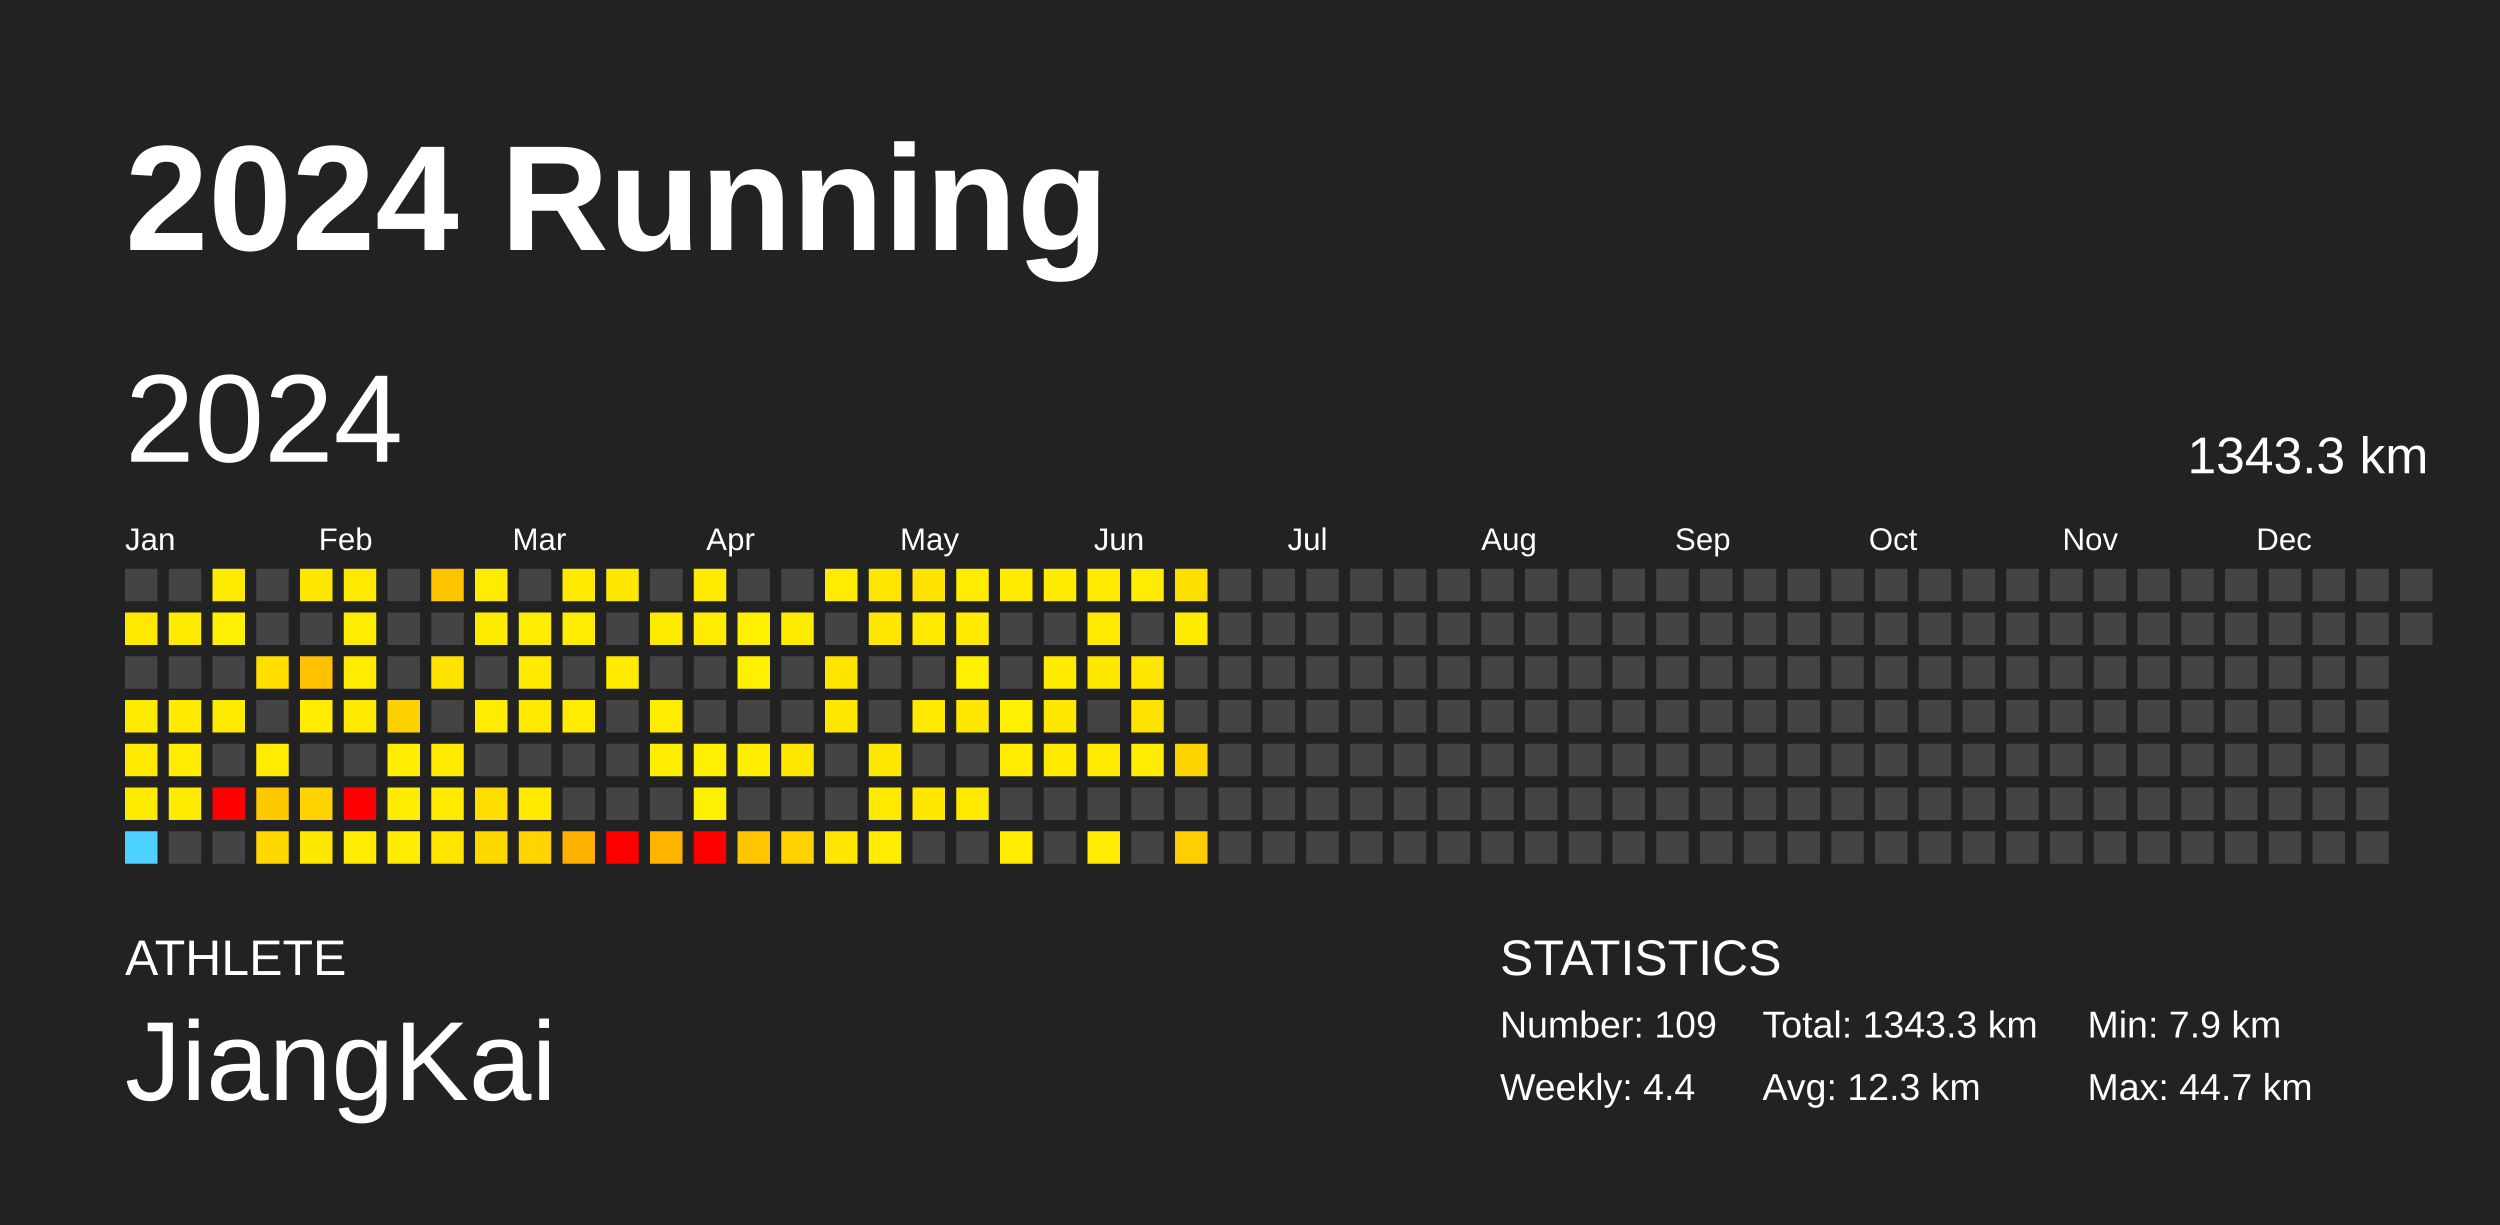
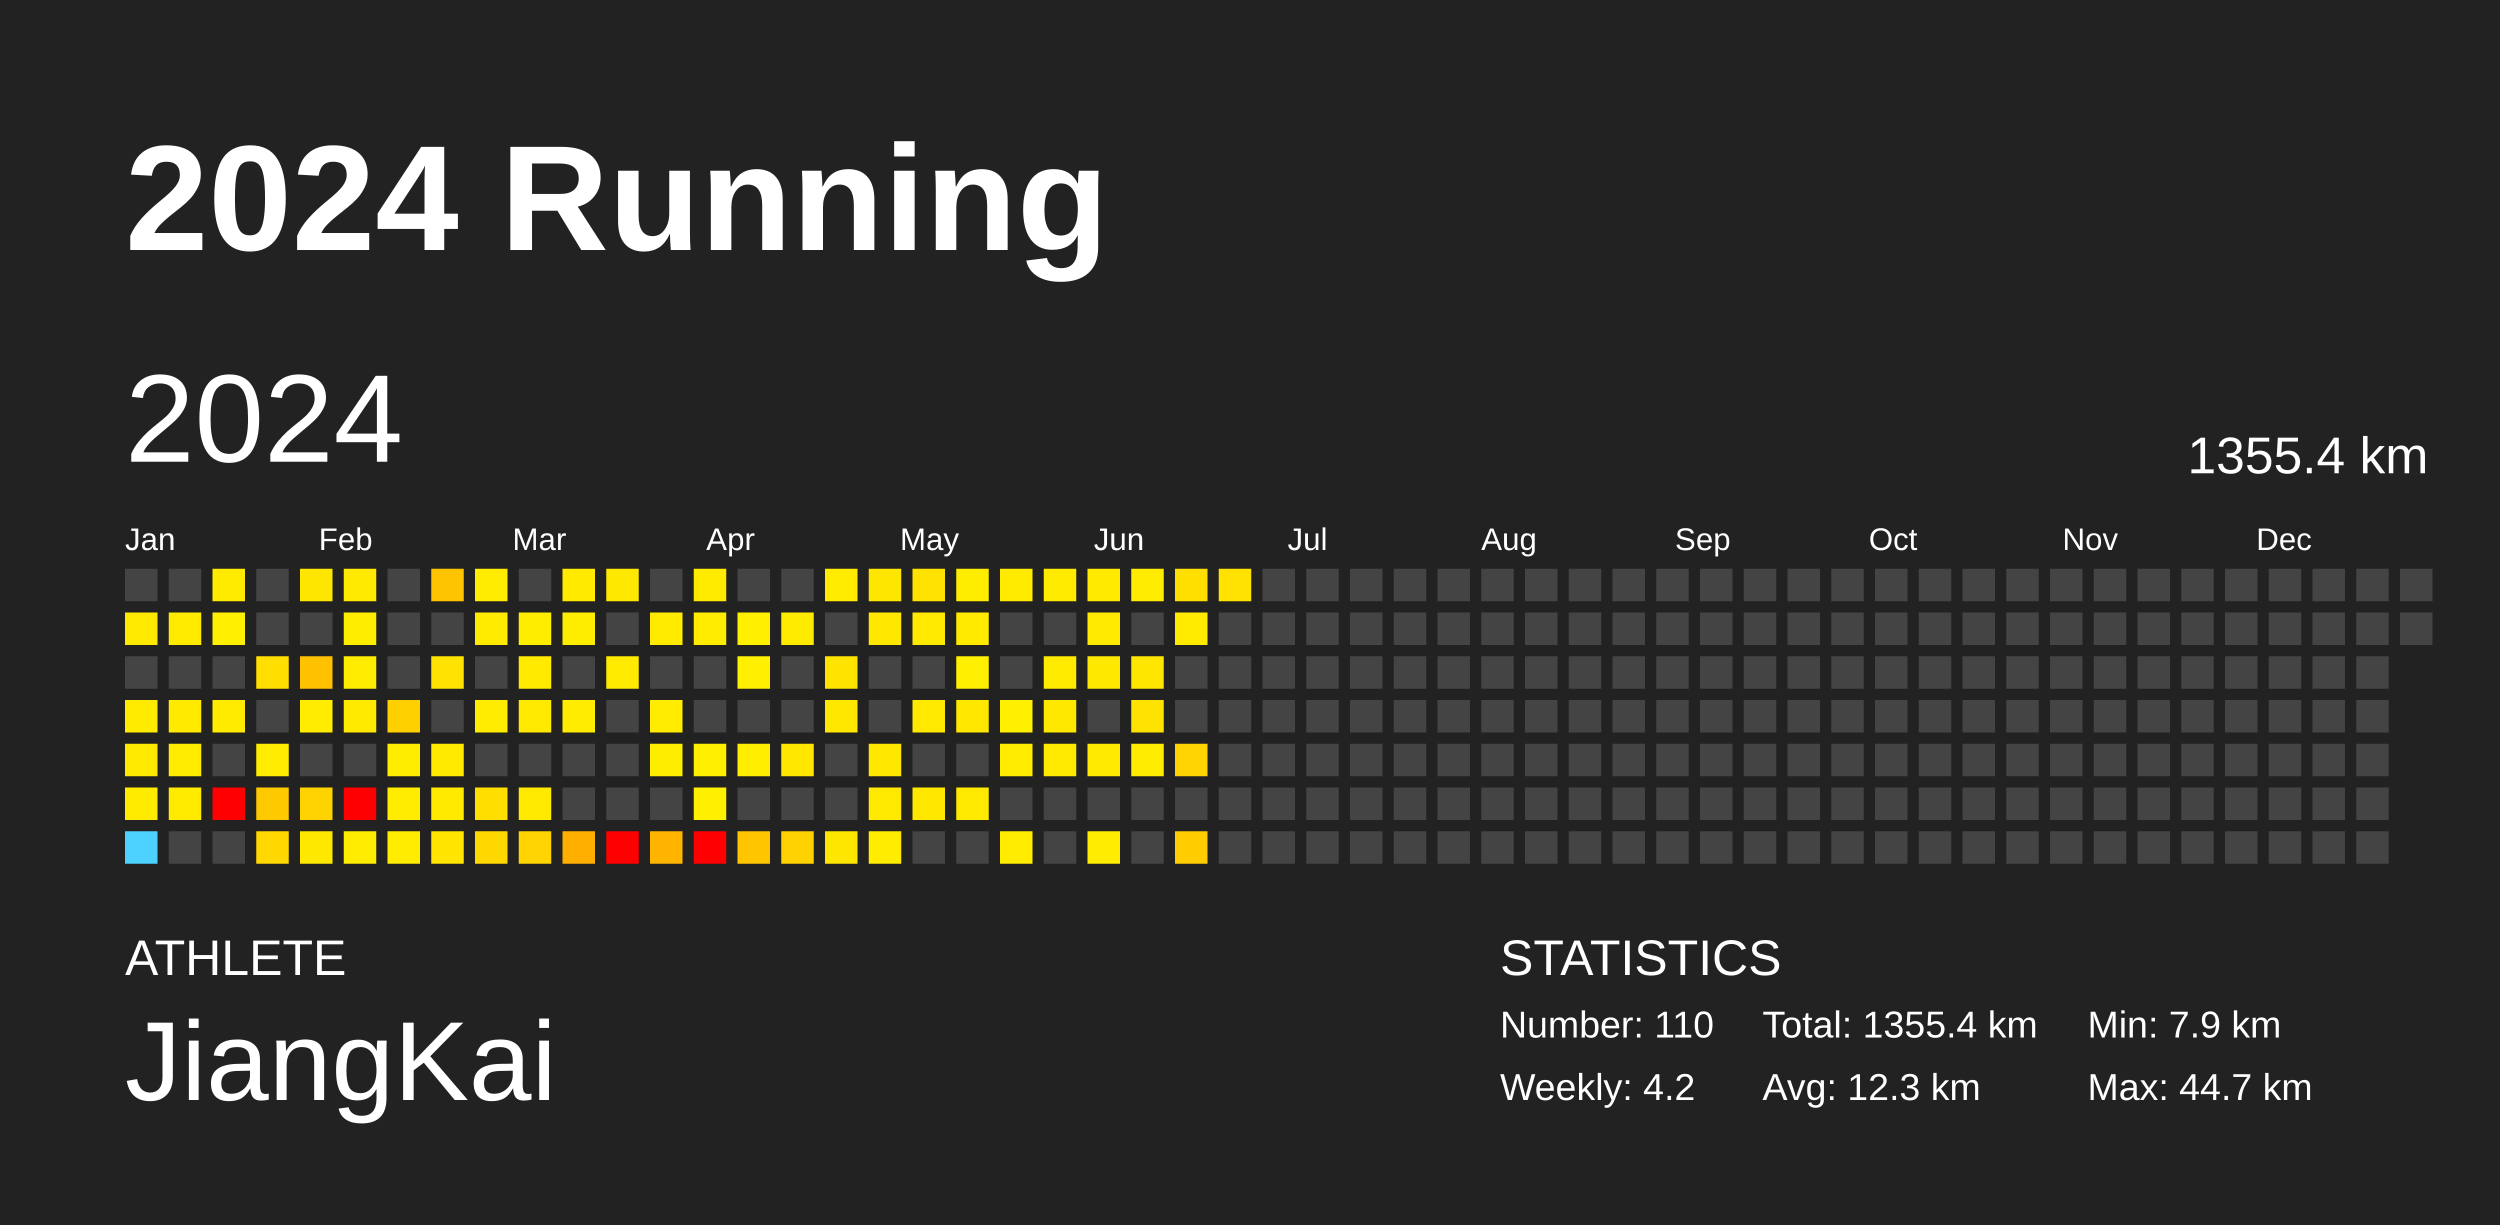
<svg xmlns="http://www.w3.org/2000/svg" baseProfile="full" height="98mm" version="1.1" viewBox="0,0,200,98" width="200mm">
  <defs />
  <rect fill="#222222" height="98" width="200" x="0" y="0" />
  <text fill="#FFFFFF" style="font-size:12px; font-family:Arial; font-weight:bold;" x="10" y="20">2024 Running</text>
  <text fill="#FFFFFF" style="font-size:4px; font-family:Arial" x="10" y="78">ATHLETE</text>
  <text fill="#FFFFFF" style="font-size:9px; font-family:Arial" x="10" y="88">JiangKai</text>
  <text fill="#FFFFFF" style="font-size:4px; font-family:Arial" x="120" y="78">STATISTICS</text>
-   <text fill="#FFFFFF" style="font-size:3px; font-family:Arial" x="120" y="83">Number: 109</text>
-   <text fill="#FFFFFF" style="font-size:3px; font-family:Arial" x="120" y="88">Weekly: 4.4</text>
-   <text fill="#FFFFFF" style="font-size:3px; font-family:Arial" x="141" y="83">Total: 1343.3 km</text>
+   <text fill="#FFFFFF" style="font-size:3px; font-family:Arial" x="120" y="83">Number: 110</text>
+   <text fill="#FFFFFF" style="font-size:3px; font-family:Arial" x="120" y="88">Weekly: 4.2</text>
+   <text fill="#FFFFFF" style="font-size:3px; font-family:Arial" x="141" y="83">Total: 1355.4 km</text>
  <text fill="#FFFFFF" style="font-size:3px; font-family:Arial" x="141" y="88">Avg: 12.3 km</text>
  <text fill="#FFFFFF" style="font-size:3px; font-family:Arial" x="167" y="83">Min: 7.9 km</text>
  <text fill="#FFFFFF" style="font-size:3px; font-family:Arial" x="167" y="88">Max: 44.7 km</text>
  <text dominant-baseline="hanging" fill="#FFFFFF" style="font-size:10.0px; font-family:Arial;" x="10" y="30">2024</text>
-   <text dominant-baseline="hanging" fill="#FFFFFF" style="font-size:4.125px; font-family:Arial;" x="175" y="35">1343.3 km</text>
+   <text dominant-baseline="hanging" fill="#FFFFFF" style="font-size:4.125px; font-family:Arial;" x="175" y="35">1355.4 km</text>
  <text fill="#FFFFFF" style="font-size:2.5px; font-family:Arial" x="10.0" y="44">Jan</text>
  <text fill="#FFFFFF" style="font-size:2.5px; font-family:Arial" x="25.5" y="44">Feb</text>
  <text fill="#FFFFFF" style="font-size:2.5px; font-family:Arial" x="41.0" y="44">Mar</text>
  <text fill="#FFFFFF" style="font-size:2.5px; font-family:Arial" x="56.5" y="44">Apr</text>
  <text fill="#FFFFFF" style="font-size:2.5px; font-family:Arial" x="72.0" y="44">May</text>
  <text fill="#FFFFFF" style="font-size:2.5px; font-family:Arial" x="87.5" y="44">Jun</text>
  <text fill="#FFFFFF" style="font-size:2.5px; font-family:Arial" x="103.0" y="44">Jul</text>
  <text fill="#FFFFFF" style="font-size:2.5px; font-family:Arial" x="118.5" y="44">Aug</text>
  <text fill="#FFFFFF" style="font-size:2.5px; font-family:Arial" x="134.0" y="44">Sep</text>
  <text fill="#FFFFFF" style="font-size:2.5px; font-family:Arial" x="149.5" y="44">Oct</text>
  <text fill="#FFFFFF" style="font-size:2.5px; font-family:Arial" x="165.0" y="44">Nov</text>
  <text fill="#FFFFFF" style="font-size:2.5px; font-family:Arial" x="180.5" y="44">Dec</text>
  <rect fill="#444444" height="2.6" width="2.6" x="10.0" y="45.5" />
  <rect fill="#ffe900" height="2.6" width="2.6" x="10.0" y="49.0" />
  <rect fill="#444444" height="2.6" width="2.6" x="10.0" y="52.5" />
  <rect fill="#ffeb00" height="2.6" width="2.6" x="10.0" y="56.0" />
  <rect fill="#ffe900" height="2.6" width="2.6" x="10.0" y="59.5" />
  <rect fill="#ffeb00" height="2.6" width="2.6" x="10.0" y="63.0" />
  <rect fill="#4dd2ff" height="2.6" width="2.6" x="10.0" y="66.5" />
  <rect fill="#444444" height="2.6" width="2.6" x="13.5" y="45.5" />
  <rect fill="#ffeb00" height="2.6" width="2.6" x="13.5" y="49.0" />
  <rect fill="#444444" height="2.6" width="2.6" x="13.5" y="52.5" />
  <rect fill="#ffea00" height="2.6" width="2.6" x="13.5" y="56.0" />
  <rect fill="#ffec00" height="2.6" width="2.6" x="13.5" y="59.5" />
  <rect fill="#ffeb00" height="2.6" width="2.6" x="13.5" y="63.0" />
  <rect fill="#444444" height="2.6" width="2.6" x="13.5" y="66.5" />
  <rect fill="#ffeb00" height="2.6" width="2.6" x="17.0" y="45.5" />
  <rect fill="#ffef00" height="2.6" width="2.6" x="17.0" y="49.0" />
  <rect fill="#444444" height="2.6" width="2.6" x="17.0" y="52.5" />
  <rect fill="#ffeb00" height="2.6" width="2.6" x="17.0" y="56.0" />
  <rect fill="#444444" height="2.6" width="2.6" x="17.0" y="59.5" />
  <rect fill="red" height="2.6" width="2.6" x="17.0" y="63.0" />
  <rect fill="#444444" height="2.6" width="2.6" x="17.0" y="66.5" />
  <rect fill="#444444" height="2.6" width="2.6" x="20.5" y="45.5" />
  <rect fill="#444444" height="2.6" width="2.6" x="20.5" y="49.0" />
  <rect fill="#ffde00" height="2.6" width="2.6" x="20.5" y="52.5" />
  <rect fill="#444444" height="2.6" width="2.6" x="20.5" y="56.0" />
  <rect fill="#ffec00" height="2.6" width="2.6" x="20.5" y="59.5" />
  <rect fill="#ffc900" height="2.6" width="2.6" x="20.5" y="63.0" />
  <rect fill="#ffd800" height="2.6" width="2.6" x="20.5" y="66.5" />
  <rect fill="#ffe600" height="2.6" width="2.6" x="24.0" y="45.5" />
  <rect fill="#444444" height="2.6" width="2.6" x="24.0" y="49.0" />
  <rect fill="#ffc100" height="2.6" width="2.6" x="24.0" y="52.5" />
  <rect fill="#ffec00" height="2.6" width="2.6" x="24.0" y="56.0" />
  <rect fill="#444444" height="2.6" width="2.6" x="24.0" y="59.5" />
  <rect fill="#ffd300" height="2.6" width="2.6" x="24.0" y="63.0" />
  <rect fill="#ffe800" height="2.6" width="2.6" x="24.0" y="66.5" />
  <rect fill="#ffe900" height="2.6" width="2.6" x="27.5" y="45.5" />
  <rect fill="#ffed00" height="2.6" width="2.6" x="27.5" y="49.0" />
  <rect fill="#ffec00" height="2.6" width="2.6" x="27.5" y="52.5" />
  <rect fill="#ffea00" height="2.6" width="2.6" x="27.5" y="56.0" />
  <rect fill="#444444" height="2.6" width="2.6" x="27.5" y="59.5" />
  <rect fill="red" height="2.6" width="2.6" x="27.5" y="63.0" />
  <rect fill="#ffec00" height="2.6" width="2.6" x="27.5" y="66.5" />
  <rect fill="#444444" height="2.6" width="2.6" x="31.0" y="45.5" />
  <rect fill="#444444" height="2.6" width="2.6" x="31.0" y="49.0" />
  <rect fill="#444444" height="2.6" width="2.6" x="31.0" y="52.5" />
  <rect fill="#ffd000" height="2.6" width="2.6" x="31.0" y="56.0" />
  <rect fill="#ffed00" height="2.6" width="2.6" x="31.0" y="59.5" />
  <rect fill="#ffec00" height="2.6" width="2.6" x="31.0" y="63.0" />
  <rect fill="#ffec00" height="2.6" width="2.6" x="31.0" y="66.5" />
  <rect fill="#ffc400" height="2.6" width="2.6" x="34.5" y="45.5" />
  <rect fill="#444444" height="2.6" width="2.6" x="34.5" y="49.0" />
  <rect fill="#ffe300" height="2.6" width="2.6" x="34.5" y="52.5" />
  <rect fill="#444444" height="2.6" width="2.6" x="34.5" y="56.0" />
  <rect fill="#ffea00" height="2.6" width="2.6" x="34.5" y="59.5" />
  <rect fill="#ffea00" height="2.6" width="2.6" x="34.5" y="63.0" />
  <rect fill="#ffe500" height="2.6" width="2.6" x="34.5" y="66.5" />
  <rect fill="#ffec00" height="2.6" width="2.6" x="38.0" y="45.5" />
  <rect fill="#ffeb00" height="2.6" width="2.6" x="38.0" y="49.0" />
  <rect fill="#444444" height="2.6" width="2.6" x="38.0" y="52.5" />
  <rect fill="#ffec00" height="2.6" width="2.6" x="38.0" y="56.0" />
  <rect fill="#444444" height="2.6" width="2.6" x="38.0" y="59.5" />
  <rect fill="#ffde00" height="2.6" width="2.6" x="38.0" y="63.0" />
  <rect fill="#ffd800" height="2.6" width="2.6" x="38.0" y="66.5" />
  <rect fill="#444444" height="2.6" width="2.6" x="41.5" y="45.5" />
  <rect fill="#ffed00" height="2.6" width="2.6" x="41.5" y="49.0" />
  <rect fill="#ffea00" height="2.6" width="2.6" x="41.5" y="52.5" />
  <rect fill="#ffe900" height="2.6" width="2.6" x="41.5" y="56.0" />
  <rect fill="#444444" height="2.6" width="2.6" x="41.5" y="59.5" />
  <rect fill="#ffe900" height="2.6" width="2.6" x="41.5" y="63.0" />
  <rect fill="#ffd400" height="2.6" width="2.6" x="41.5" y="66.5" />
  <rect fill="#ffea00" height="2.6" width="2.6" x="45.0" y="45.5" />
  <rect fill="#ffed00" height="2.6" width="2.6" x="45.0" y="49.0" />
  <rect fill="#444444" height="2.6" width="2.6" x="45.0" y="52.5" />
  <rect fill="#ffec00" height="2.6" width="2.6" x="45.0" y="56.0" />
  <rect fill="#444444" height="2.6" width="2.6" x="45.0" y="59.5" />
  <rect fill="#444444" height="2.6" width="2.6" x="45.0" y="63.0" />
  <rect fill="#ffaf00" height="2.6" width="2.6" x="45.0" y="66.5" />
  <rect fill="#ffe800" height="2.6" width="2.6" x="48.5" y="45.5" />
  <rect fill="#444444" height="2.6" width="2.6" x="48.5" y="49.0" />
  <rect fill="#ffeb00" height="2.6" width="2.6" x="48.5" y="52.5" />
  <rect fill="#444444" height="2.6" width="2.6" x="48.5" y="56.0" />
  <rect fill="#444444" height="2.6" width="2.6" x="48.5" y="59.5" />
  <rect fill="#444444" height="2.6" width="2.6" x="48.5" y="63.0" />
  <rect fill="red" height="2.6" width="2.6" x="48.5" y="66.5" />
  <rect fill="#444444" height="2.6" width="2.6" x="52.0" y="45.5" />
  <rect fill="#ffeb00" height="2.6" width="2.6" x="52.0" y="49.0" />
  <rect fill="#444444" height="2.6" width="2.6" x="52.0" y="52.5" />
  <rect fill="#ffec00" height="2.6" width="2.6" x="52.0" y="56.0" />
  <rect fill="#ffed00" height="2.6" width="2.6" x="52.0" y="59.5" />
  <rect fill="#444444" height="2.6" width="2.6" x="52.0" y="63.0" />
  <rect fill="#ffb400" height="2.6" width="2.6" x="52.0" y="66.5" />
  <rect fill="#ffeb00" height="2.6" width="2.6" x="55.5" y="45.5" />
  <rect fill="#ffec00" height="2.6" width="2.6" x="55.5" y="49.0" />
  <rect fill="#444444" height="2.6" width="2.6" x="55.5" y="52.5" />
  <rect fill="#444444" height="2.6" width="2.6" x="55.5" y="56.0" />
  <rect fill="#ffef00" height="2.6" width="2.6" x="55.5" y="59.5" />
  <rect fill="#ffef00" height="2.6" width="2.6" x="55.5" y="63.0" />
  <rect fill="red" height="2.6" width="2.6" x="55.5" y="66.5" />
  <rect fill="#444444" height="2.6" width="2.6" x="59.0" y="45.5" />
  <rect fill="#fff000" height="2.6" width="2.6" x="59.0" y="49.0" />
  <rect fill="#ffef00" height="2.6" width="2.6" x="59.0" y="52.5" />
  <rect fill="#444444" height="2.6" width="2.6" x="59.0" y="56.0" />
  <rect fill="#ffee00" height="2.6" width="2.6" x="59.0" y="59.5" />
  <rect fill="#444444" height="2.6" width="2.6" x="59.0" y="63.0" />
  <rect fill="#ffc600" height="2.6" width="2.6" x="59.0" y="66.5" />
  <rect fill="#444444" height="2.6" width="2.6" x="62.5" y="45.5" />
  <rect fill="#ffeb00" height="2.6" width="2.6" x="62.5" y="49.0" />
  <rect fill="#444444" height="2.6" width="2.6" x="62.5" y="52.5" />
  <rect fill="#444444" height="2.6" width="2.6" x="62.5" y="56.0" />
  <rect fill="#ffe700" height="2.6" width="2.6" x="62.5" y="59.5" />
  <rect fill="#444444" height="2.6" width="2.6" x="62.5" y="63.0" />
  <rect fill="#ffd200" height="2.6" width="2.6" x="62.5" y="66.5" />
  <rect fill="#ffec00" height="2.6" width="2.6" x="66.0" y="45.5" />
  <rect fill="#444444" height="2.6" width="2.6" x="66.0" y="49.0" />
  <rect fill="#ffe400" height="2.6" width="2.6" x="66.0" y="52.5" />
  <rect fill="#ffe700" height="2.6" width="2.6" x="66.0" y="56.0" />
  <rect fill="#444444" height="2.6" width="2.6" x="66.0" y="59.5" />
  <rect fill="#444444" height="2.6" width="2.6" x="66.0" y="63.0" />
  <rect fill="#ffe600" height="2.6" width="2.6" x="66.0" y="66.5" />
  <rect fill="#ffe600" height="2.6" width="2.6" x="69.5" y="45.5" />
  <rect fill="#ffe700" height="2.6" width="2.6" x="69.5" y="49.0" />
  <rect fill="#444444" height="2.6" width="2.6" x="69.5" y="52.5" />
  <rect fill="#444444" height="2.6" width="2.6" x="69.5" y="56.0" />
  <rect fill="#ffe700" height="2.6" width="2.6" x="69.5" y="59.5" />
  <rect fill="#ffe900" height="2.6" width="2.6" x="69.5" y="63.0" />
  <rect fill="#ffec00" height="2.6" width="2.6" x="69.5" y="66.5" />
  <rect fill="#ffe200" height="2.6" width="2.6" x="73.0" y="45.5" />
  <rect fill="#ffe900" height="2.6" width="2.6" x="73.0" y="49.0" />
  <rect fill="#444444" height="2.6" width="2.6" x="73.0" y="52.5" />
  <rect fill="#ffe900" height="2.6" width="2.6" x="73.0" y="56.0" />
  <rect fill="#444444" height="2.6" width="2.6" x="73.0" y="59.5" />
  <rect fill="#ffe700" height="2.6" width="2.6" x="73.0" y="63.0" />
  <rect fill="#444444" height="2.6" width="2.6" x="73.0" y="66.5" />
  <rect fill="#ffed00" height="2.6" width="2.6" x="76.5" y="45.5" />
  <rect fill="#ffea00" height="2.6" width="2.6" x="76.5" y="49.0" />
  <rect fill="#ffef00" height="2.6" width="2.6" x="76.5" y="52.5" />
  <rect fill="#ffe700" height="2.6" width="2.6" x="76.5" y="56.0" />
  <rect fill="#444444" height="2.6" width="2.6" x="76.5" y="59.5" />
  <rect fill="#ffe900" height="2.6" width="2.6" x="76.5" y="63.0" />
  <rect fill="#444444" height="2.6" width="2.6" x="76.5" y="66.5" />
  <rect fill="#ffeb00" height="2.6" width="2.6" x="80.0" y="45.5" />
  <rect fill="#444444" height="2.6" width="2.6" x="80.0" y="49.0" />
  <rect fill="#444444" height="2.6" width="2.6" x="80.0" y="52.5" />
  <rect fill="#ffef00" height="2.6" width="2.6" x="80.0" y="56.0" />
  <rect fill="#ffec00" height="2.6" width="2.6" x="80.0" y="59.5" />
  <rect fill="#444444" height="2.6" width="2.6" x="80.0" y="63.0" />
  <rect fill="#ffec00" height="2.6" width="2.6" x="80.0" y="66.5" />
  <rect fill="#ffeb00" height="2.6" width="2.6" x="83.5" y="45.5" />
  <rect fill="#444444" height="2.6" width="2.6" x="83.5" y="49.0" />
  <rect fill="#ffeb00" height="2.6" width="2.6" x="83.5" y="52.5" />
  <rect fill="#ffe800" height="2.6" width="2.6" x="83.5" y="56.0" />
  <rect fill="#ffe900" height="2.6" width="2.6" x="83.5" y="59.5" />
  <rect fill="#444444" height="2.6" width="2.6" x="83.5" y="63.0" />
  <rect fill="#444444" height="2.6" width="2.6" x="83.5" y="66.5" />
  <rect fill="#ffea00" height="2.6" width="2.6" x="87.0" y="45.5" />
  <rect fill="#ffe900" height="2.6" width="2.6" x="87.0" y="49.0" />
  <rect fill="#ffe800" height="2.6" width="2.6" x="87.0" y="52.5" />
  <rect fill="#444444" height="2.6" width="2.6" x="87.0" y="56.0" />
  <rect fill="#ffe900" height="2.6" width="2.6" x="87.0" y="59.5" />
  <rect fill="#444444" height="2.6" width="2.6" x="87.0" y="63.0" />
  <rect fill="#ffec00" height="2.6" width="2.6" x="87.0" y="66.5" />
  <rect fill="#ffec00" height="2.6" width="2.6" x="90.5" y="45.5" />
  <rect fill="#444444" height="2.6" width="2.6" x="90.5" y="49.0" />
  <rect fill="#ffe600" height="2.6" width="2.6" x="90.5" y="52.5" />
  <rect fill="#ffe300" height="2.6" width="2.6" x="90.5" y="56.0" />
  <rect fill="#ffec00" height="2.6" width="2.6" x="90.5" y="59.5" />
  <rect fill="#444444" height="2.6" width="2.6" x="90.5" y="63.0" />
  <rect fill="#444444" height="2.6" width="2.6" x="90.5" y="66.5" />
  <rect fill="#ffdf00" height="2.6" width="2.6" x="94.0" y="45.5" />
  <rect fill="#ffeb00" height="2.6" width="2.6" x="94.0" y="49.0" />
  <rect fill="#444444" height="2.6" width="2.6" x="94.0" y="52.5" />
  <rect fill="#444444" height="2.6" width="2.6" x="94.0" y="56.0" />
  <rect fill="#ffd400" height="2.6" width="2.6" x="94.0" y="59.5" />
  <rect fill="#444444" height="2.6" width="2.6" x="94.0" y="63.0" />
  <rect fill="#ffcd00" height="2.6" width="2.6" x="94.0" y="66.5" />
-   <rect fill="#444444" height="2.6" width="2.6" x="97.5" y="45.5" />
+   <rect fill="#ffe200" height="2.6" width="2.6" x="97.5" y="45.5" />
  <rect fill="#444444" height="2.6" width="2.6" x="97.5" y="49.0" />
  <rect fill="#444444" height="2.6" width="2.6" x="97.5" y="52.5" />
  <rect fill="#444444" height="2.6" width="2.6" x="97.5" y="56.0" />
  <rect fill="#444444" height="2.6" width="2.6" x="97.5" y="59.5" />
  <rect fill="#444444" height="2.6" width="2.6" x="97.5" y="63.0" />
  <rect fill="#444444" height="2.6" width="2.6" x="97.5" y="66.5" />
  <rect fill="#444444" height="2.6" width="2.6" x="101.0" y="45.5" />
  <rect fill="#444444" height="2.6" width="2.6" x="101.0" y="49.0" />
  <rect fill="#444444" height="2.6" width="2.6" x="101.0" y="52.5" />
  <rect fill="#444444" height="2.6" width="2.6" x="101.0" y="56.0" />
  <rect fill="#444444" height="2.6" width="2.6" x="101.0" y="59.5" />
  <rect fill="#444444" height="2.6" width="2.6" x="101.0" y="63.0" />
  <rect fill="#444444" height="2.6" width="2.6" x="101.0" y="66.5" />
  <rect fill="#444444" height="2.6" width="2.6" x="104.5" y="45.5" />
  <rect fill="#444444" height="2.6" width="2.6" x="104.5" y="49.0" />
  <rect fill="#444444" height="2.6" width="2.6" x="104.5" y="52.5" />
  <rect fill="#444444" height="2.6" width="2.6" x="104.5" y="56.0" />
  <rect fill="#444444" height="2.6" width="2.6" x="104.5" y="59.5" />
  <rect fill="#444444" height="2.6" width="2.6" x="104.5" y="63.0" />
  <rect fill="#444444" height="2.6" width="2.6" x="104.5" y="66.5" />
  <rect fill="#444444" height="2.6" width="2.6" x="108.0" y="45.5" />
  <rect fill="#444444" height="2.6" width="2.6" x="108.0" y="49.0" />
  <rect fill="#444444" height="2.6" width="2.6" x="108.0" y="52.5" />
  <rect fill="#444444" height="2.6" width="2.6" x="108.0" y="56.0" />
  <rect fill="#444444" height="2.6" width="2.6" x="108.0" y="59.5" />
  <rect fill="#444444" height="2.6" width="2.6" x="108.0" y="63.0" />
  <rect fill="#444444" height="2.6" width="2.6" x="108.0" y="66.5" />
  <rect fill="#444444" height="2.6" width="2.6" x="111.5" y="45.5" />
  <rect fill="#444444" height="2.6" width="2.6" x="111.5" y="49.0" />
  <rect fill="#444444" height="2.6" width="2.6" x="111.5" y="52.5" />
  <rect fill="#444444" height="2.6" width="2.6" x="111.5" y="56.0" />
  <rect fill="#444444" height="2.6" width="2.6" x="111.5" y="59.5" />
  <rect fill="#444444" height="2.6" width="2.6" x="111.5" y="63.0" />
  <rect fill="#444444" height="2.6" width="2.6" x="111.5" y="66.5" />
  <rect fill="#444444" height="2.6" width="2.6" x="115.0" y="45.5" />
  <rect fill="#444444" height="2.6" width="2.6" x="115.0" y="49.0" />
  <rect fill="#444444" height="2.6" width="2.6" x="115.0" y="52.5" />
  <rect fill="#444444" height="2.6" width="2.6" x="115.0" y="56.0" />
  <rect fill="#444444" height="2.6" width="2.6" x="115.0" y="59.5" />
  <rect fill="#444444" height="2.6" width="2.6" x="115.0" y="63.0" />
  <rect fill="#444444" height="2.6" width="2.6" x="115.0" y="66.5" />
  <rect fill="#444444" height="2.6" width="2.6" x="118.5" y="45.5" />
  <rect fill="#444444" height="2.6" width="2.6" x="118.5" y="49.0" />
  <rect fill="#444444" height="2.6" width="2.6" x="118.5" y="52.5" />
  <rect fill="#444444" height="2.6" width="2.6" x="118.5" y="56.0" />
  <rect fill="#444444" height="2.6" width="2.6" x="118.5" y="59.5" />
  <rect fill="#444444" height="2.6" width="2.6" x="118.5" y="63.0" />
  <rect fill="#444444" height="2.6" width="2.6" x="118.5" y="66.5" />
  <rect fill="#444444" height="2.6" width="2.6" x="122.0" y="45.5" />
  <rect fill="#444444" height="2.6" width="2.6" x="122.0" y="49.0" />
  <rect fill="#444444" height="2.6" width="2.6" x="122.0" y="52.5" />
  <rect fill="#444444" height="2.6" width="2.6" x="122.0" y="56.0" />
  <rect fill="#444444" height="2.6" width="2.6" x="122.0" y="59.5" />
  <rect fill="#444444" height="2.6" width="2.6" x="122.0" y="63.0" />
  <rect fill="#444444" height="2.6" width="2.6" x="122.0" y="66.5" />
  <rect fill="#444444" height="2.6" width="2.6" x="125.5" y="45.5" />
  <rect fill="#444444" height="2.6" width="2.6" x="125.5" y="49.0" />
  <rect fill="#444444" height="2.6" width="2.6" x="125.5" y="52.5" />
  <rect fill="#444444" height="2.6" width="2.6" x="125.5" y="56.0" />
  <rect fill="#444444" height="2.6" width="2.6" x="125.5" y="59.5" />
  <rect fill="#444444" height="2.6" width="2.6" x="125.5" y="63.0" />
  <rect fill="#444444" height="2.6" width="2.6" x="125.5" y="66.5" />
  <rect fill="#444444" height="2.6" width="2.6" x="129.0" y="45.5" />
  <rect fill="#444444" height="2.6" width="2.6" x="129.0" y="49.0" />
  <rect fill="#444444" height="2.6" width="2.6" x="129.0" y="52.5" />
  <rect fill="#444444" height="2.6" width="2.6" x="129.0" y="56.0" />
  <rect fill="#444444" height="2.6" width="2.6" x="129.0" y="59.5" />
  <rect fill="#444444" height="2.6" width="2.6" x="129.0" y="63.0" />
  <rect fill="#444444" height="2.6" width="2.6" x="129.0" y="66.5" />
  <rect fill="#444444" height="2.6" width="2.6" x="132.5" y="45.5" />
  <rect fill="#444444" height="2.6" width="2.6" x="132.5" y="49.0" />
  <rect fill="#444444" height="2.6" width="2.6" x="132.5" y="52.5" />
  <rect fill="#444444" height="2.6" width="2.6" x="132.5" y="56.0" />
  <rect fill="#444444" height="2.6" width="2.6" x="132.5" y="59.5" />
  <rect fill="#444444" height="2.6" width="2.6" x="132.5" y="63.0" />
  <rect fill="#444444" height="2.6" width="2.6" x="132.5" y="66.5" />
  <rect fill="#444444" height="2.6" width="2.6" x="136.0" y="45.5" />
  <rect fill="#444444" height="2.6" width="2.6" x="136.0" y="49.0" />
  <rect fill="#444444" height="2.6" width="2.6" x="136.0" y="52.5" />
  <rect fill="#444444" height="2.6" width="2.6" x="136.0" y="56.0" />
  <rect fill="#444444" height="2.6" width="2.6" x="136.0" y="59.5" />
  <rect fill="#444444" height="2.6" width="2.6" x="136.0" y="63.0" />
  <rect fill="#444444" height="2.6" width="2.6" x="136.0" y="66.5" />
  <rect fill="#444444" height="2.6" width="2.6" x="139.5" y="45.5" />
  <rect fill="#444444" height="2.6" width="2.6" x="139.5" y="49.0" />
  <rect fill="#444444" height="2.6" width="2.6" x="139.5" y="52.5" />
  <rect fill="#444444" height="2.6" width="2.6" x="139.5" y="56.0" />
  <rect fill="#444444" height="2.6" width="2.6" x="139.5" y="59.5" />
  <rect fill="#444444" height="2.6" width="2.6" x="139.5" y="63.0" />
  <rect fill="#444444" height="2.6" width="2.6" x="139.5" y="66.5" />
  <rect fill="#444444" height="2.6" width="2.6" x="143.0" y="45.5" />
  <rect fill="#444444" height="2.6" width="2.6" x="143.0" y="49.0" />
  <rect fill="#444444" height="2.6" width="2.6" x="143.0" y="52.5" />
  <rect fill="#444444" height="2.6" width="2.6" x="143.0" y="56.0" />
  <rect fill="#444444" height="2.6" width="2.6" x="143.0" y="59.5" />
  <rect fill="#444444" height="2.6" width="2.6" x="143.0" y="63.0" />
  <rect fill="#444444" height="2.6" width="2.6" x="143.0" y="66.5" />
  <rect fill="#444444" height="2.6" width="2.6" x="146.5" y="45.5" />
  <rect fill="#444444" height="2.6" width="2.6" x="146.5" y="49.0" />
  <rect fill="#444444" height="2.6" width="2.6" x="146.5" y="52.5" />
  <rect fill="#444444" height="2.6" width="2.6" x="146.5" y="56.0" />
  <rect fill="#444444" height="2.6" width="2.6" x="146.5" y="59.5" />
  <rect fill="#444444" height="2.6" width="2.6" x="146.5" y="63.0" />
  <rect fill="#444444" height="2.6" width="2.6" x="146.5" y="66.5" />
  <rect fill="#444444" height="2.6" width="2.6" x="150.0" y="45.5" />
  <rect fill="#444444" height="2.6" width="2.6" x="150.0" y="49.0" />
  <rect fill="#444444" height="2.6" width="2.6" x="150.0" y="52.5" />
  <rect fill="#444444" height="2.6" width="2.6" x="150.0" y="56.0" />
  <rect fill="#444444" height="2.6" width="2.6" x="150.0" y="59.5" />
  <rect fill="#444444" height="2.6" width="2.6" x="150.0" y="63.0" />
  <rect fill="#444444" height="2.6" width="2.6" x="150.0" y="66.5" />
  <rect fill="#444444" height="2.6" width="2.6" x="153.5" y="45.5" />
  <rect fill="#444444" height="2.6" width="2.6" x="153.5" y="49.0" />
  <rect fill="#444444" height="2.6" width="2.6" x="153.5" y="52.5" />
  <rect fill="#444444" height="2.6" width="2.6" x="153.5" y="56.0" />
  <rect fill="#444444" height="2.6" width="2.6" x="153.5" y="59.5" />
  <rect fill="#444444" height="2.6" width="2.6" x="153.5" y="63.0" />
  <rect fill="#444444" height="2.6" width="2.6" x="153.5" y="66.5" />
  <rect fill="#444444" height="2.6" width="2.6" x="157.0" y="45.5" />
  <rect fill="#444444" height="2.6" width="2.6" x="157.0" y="49.0" />
  <rect fill="#444444" height="2.6" width="2.6" x="157.0" y="52.5" />
  <rect fill="#444444" height="2.6" width="2.6" x="157.0" y="56.0" />
  <rect fill="#444444" height="2.6" width="2.6" x="157.0" y="59.5" />
  <rect fill="#444444" height="2.6" width="2.6" x="157.0" y="63.0" />
  <rect fill="#444444" height="2.6" width="2.6" x="157.0" y="66.5" />
  <rect fill="#444444" height="2.6" width="2.6" x="160.5" y="45.5" />
  <rect fill="#444444" height="2.6" width="2.6" x="160.5" y="49.0" />
  <rect fill="#444444" height="2.6" width="2.6" x="160.5" y="52.5" />
  <rect fill="#444444" height="2.6" width="2.6" x="160.5" y="56.0" />
  <rect fill="#444444" height="2.6" width="2.6" x="160.5" y="59.5" />
  <rect fill="#444444" height="2.6" width="2.6" x="160.5" y="63.0" />
  <rect fill="#444444" height="2.6" width="2.6" x="160.5" y="66.5" />
  <rect fill="#444444" height="2.6" width="2.6" x="164.0" y="45.5" />
  <rect fill="#444444" height="2.6" width="2.6" x="164.0" y="49.0" />
  <rect fill="#444444" height="2.6" width="2.6" x="164.0" y="52.5" />
  <rect fill="#444444" height="2.6" width="2.6" x="164.0" y="56.0" />
  <rect fill="#444444" height="2.6" width="2.6" x="164.0" y="59.5" />
  <rect fill="#444444" height="2.6" width="2.6" x="164.0" y="63.0" />
  <rect fill="#444444" height="2.6" width="2.6" x="164.0" y="66.5" />
  <rect fill="#444444" height="2.6" width="2.6" x="167.5" y="45.5" />
  <rect fill="#444444" height="2.6" width="2.6" x="167.5" y="49.0" />
  <rect fill="#444444" height="2.6" width="2.6" x="167.5" y="52.5" />
  <rect fill="#444444" height="2.6" width="2.6" x="167.5" y="56.0" />
  <rect fill="#444444" height="2.6" width="2.6" x="167.5" y="59.5" />
  <rect fill="#444444" height="2.6" width="2.6" x="167.5" y="63.0" />
  <rect fill="#444444" height="2.6" width="2.6" x="167.5" y="66.5" />
  <rect fill="#444444" height="2.6" width="2.6" x="171.0" y="45.5" />
  <rect fill="#444444" height="2.6" width="2.6" x="171.0" y="49.0" />
  <rect fill="#444444" height="2.6" width="2.6" x="171.0" y="52.5" />
  <rect fill="#444444" height="2.6" width="2.6" x="171.0" y="56.0" />
  <rect fill="#444444" height="2.6" width="2.6" x="171.0" y="59.5" />
  <rect fill="#444444" height="2.6" width="2.6" x="171.0" y="63.0" />
  <rect fill="#444444" height="2.6" width="2.6" x="171.0" y="66.5" />
  <rect fill="#444444" height="2.6" width="2.6" x="174.5" y="45.5" />
  <rect fill="#444444" height="2.6" width="2.6" x="174.5" y="49.0" />
  <rect fill="#444444" height="2.6" width="2.6" x="174.5" y="52.5" />
  <rect fill="#444444" height="2.6" width="2.6" x="174.5" y="56.0" />
  <rect fill="#444444" height="2.6" width="2.6" x="174.5" y="59.5" />
  <rect fill="#444444" height="2.6" width="2.6" x="174.5" y="63.0" />
  <rect fill="#444444" height="2.6" width="2.6" x="174.5" y="66.5" />
  <rect fill="#444444" height="2.6" width="2.6" x="178.0" y="45.5" />
  <rect fill="#444444" height="2.6" width="2.6" x="178.0" y="49.0" />
  <rect fill="#444444" height="2.6" width="2.6" x="178.0" y="52.5" />
  <rect fill="#444444" height="2.6" width="2.6" x="178.0" y="56.0" />
  <rect fill="#444444" height="2.6" width="2.6" x="178.0" y="59.5" />
  <rect fill="#444444" height="2.6" width="2.6" x="178.0" y="63.0" />
  <rect fill="#444444" height="2.6" width="2.6" x="178.0" y="66.5" />
  <rect fill="#444444" height="2.6" width="2.6" x="181.5" y="45.5" />
  <rect fill="#444444" height="2.6" width="2.6" x="181.5" y="49.0" />
  <rect fill="#444444" height="2.6" width="2.6" x="181.5" y="52.5" />
  <rect fill="#444444" height="2.6" width="2.6" x="181.5" y="56.0" />
  <rect fill="#444444" height="2.6" width="2.6" x="181.5" y="59.5" />
  <rect fill="#444444" height="2.6" width="2.6" x="181.5" y="63.0" />
  <rect fill="#444444" height="2.6" width="2.6" x="181.5" y="66.5" />
  <rect fill="#444444" height="2.6" width="2.6" x="185.0" y="45.5" />
  <rect fill="#444444" height="2.6" width="2.6" x="185.0" y="49.0" />
  <rect fill="#444444" height="2.6" width="2.6" x="185.0" y="52.5" />
  <rect fill="#444444" height="2.6" width="2.6" x="185.0" y="56.0" />
  <rect fill="#444444" height="2.6" width="2.6" x="185.0" y="59.5" />
  <rect fill="#444444" height="2.6" width="2.6" x="185.0" y="63.0" />
  <rect fill="#444444" height="2.6" width="2.6" x="185.0" y="66.5" />
  <rect fill="#444444" height="2.6" width="2.6" x="188.5" y="45.5" />
  <rect fill="#444444" height="2.6" width="2.6" x="188.5" y="49.0" />
  <rect fill="#444444" height="2.6" width="2.6" x="188.5" y="52.5" />
  <rect fill="#444444" height="2.6" width="2.6" x="188.5" y="56.0" />
  <rect fill="#444444" height="2.6" width="2.6" x="188.5" y="59.5" />
  <rect fill="#444444" height="2.6" width="2.6" x="188.5" y="63.0" />
  <rect fill="#444444" height="2.6" width="2.6" x="188.5" y="66.5" />
  <rect fill="#444444" height="2.6" width="2.6" x="192.0" y="45.5" />
  <rect fill="#444444" height="2.6" width="2.6" x="192.0" y="49.0" />
</svg>
